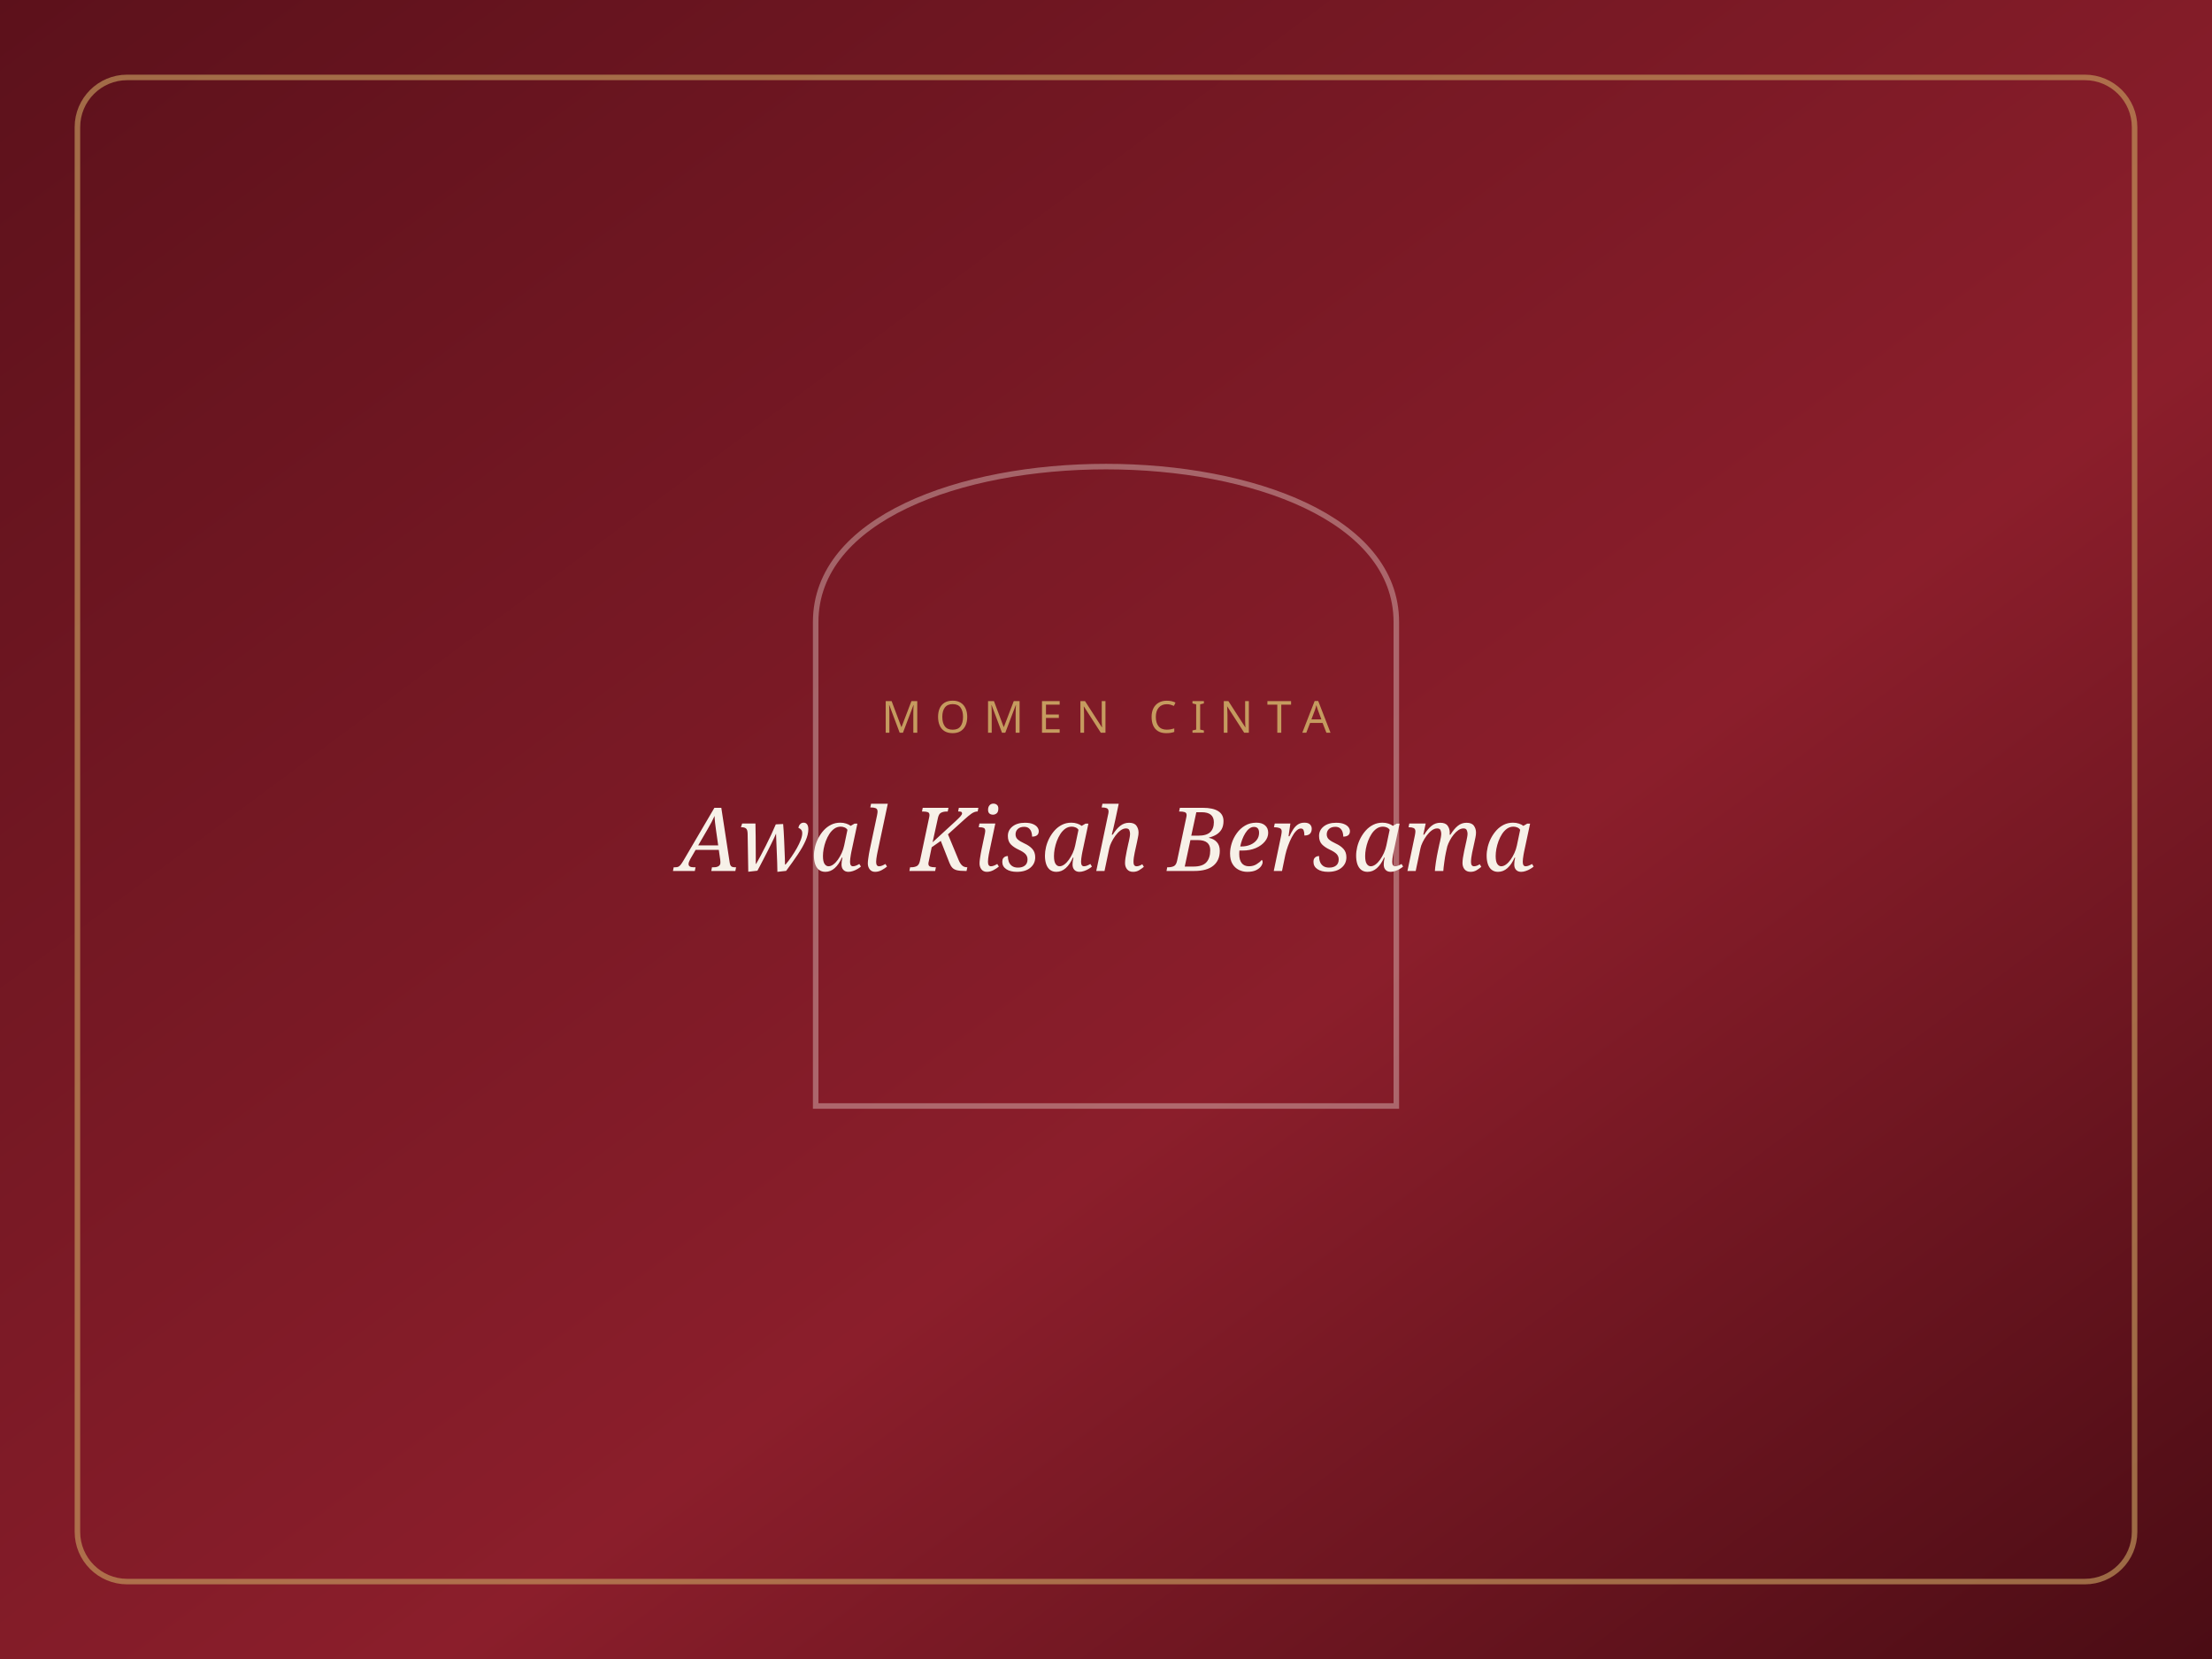
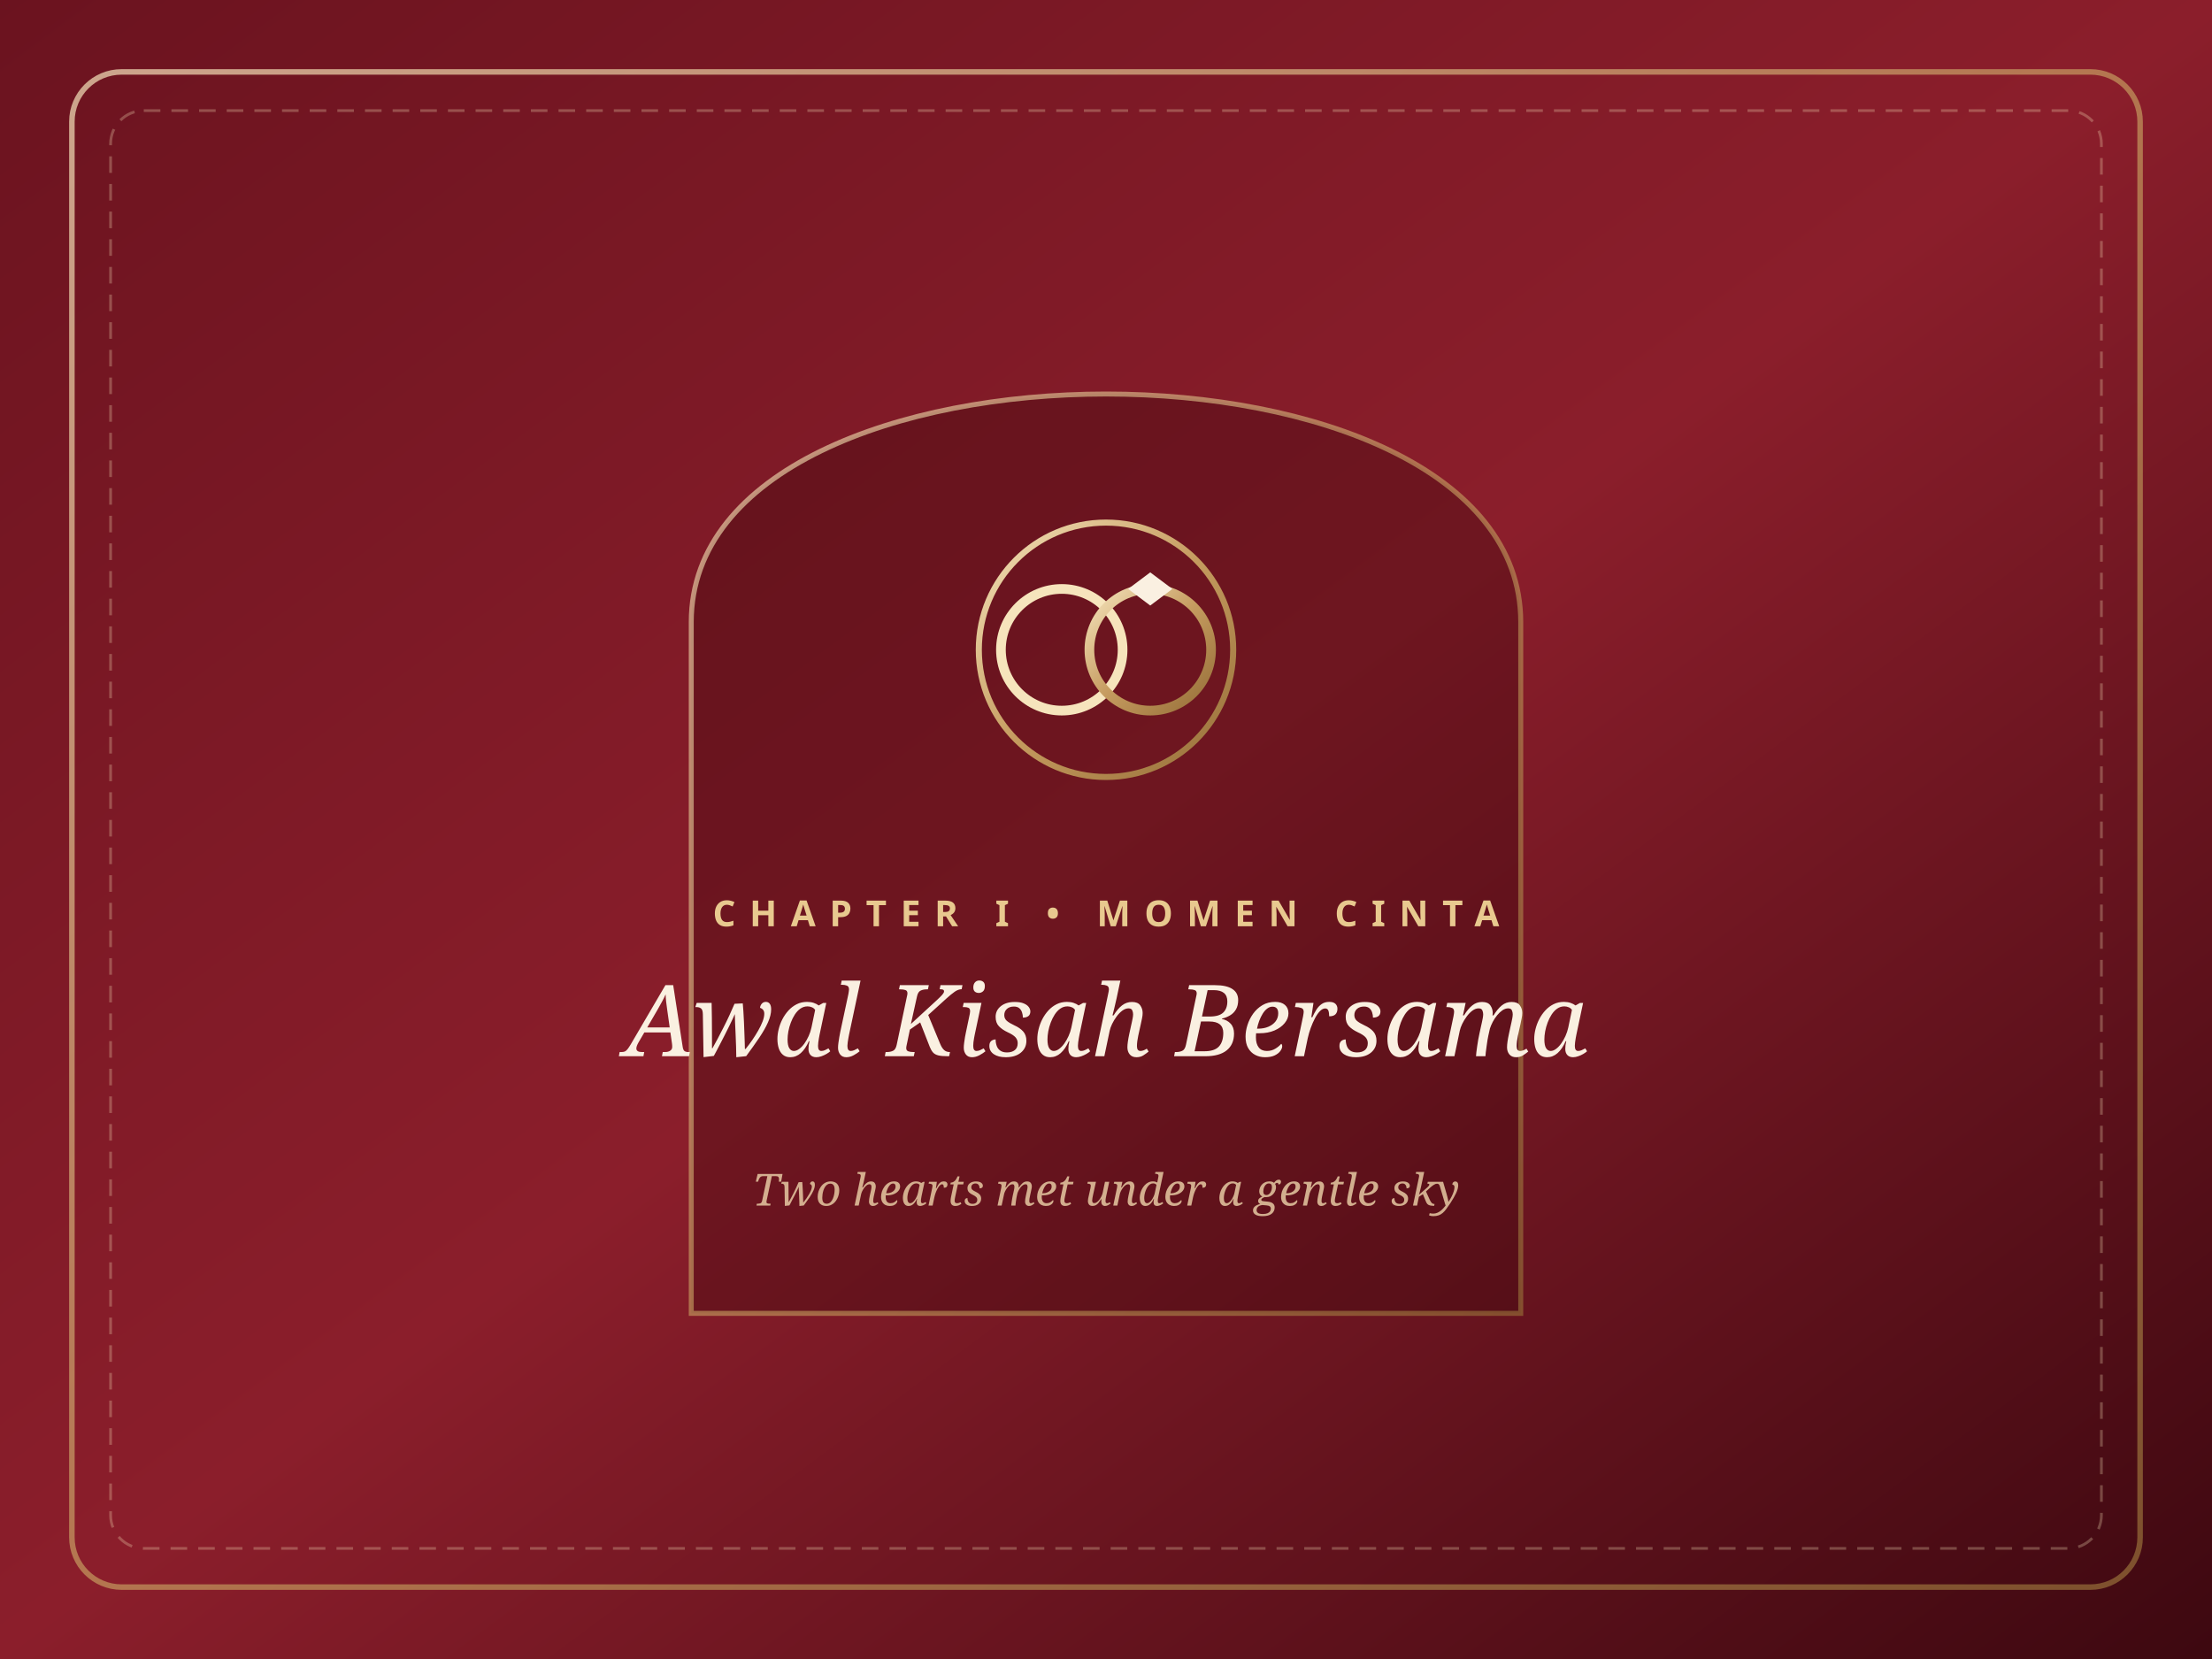
<svg xmlns="http://www.w3.org/2000/svg" viewBox="0 0 800 600" width="800" height="600">
  <defs>
    <linearGradient id="g1" x1="0" y1="0" x2="1" y2="1">
-       <stop offset="0%" stop-color="#5C111B" />
-       <stop offset="60%" stop-color="#8B1E2B" />
-       <stop offset="100%" stop-color="#4A0C14" />
+       <stop offset="0%" stop-color="#6B131F" />
+       <stop offset="50%" stop-color="#8B1E2B" />
+       <stop offset="100%" stop-color="#3D0810" />
+     </linearGradient>
+     <linearGradient id="gg1" x1="0" y1="0" x2="1" y2="1">
+       <stop offset="0%" stop-color="#F6E4BC" />
+       <stop offset="50%" stop-color="#C59B5F" />
+       <stop offset="100%" stop-color="#966E38" />
    </linearGradient>
  </defs>
  <rect width="800" height="600" fill="url(#g1)" />
-   <rect x="28" y="28" width="744" height="544" rx="18" fill="none" stroke="#C59B5F" stroke-opacity="0.65" stroke-width="2" />
-   <path d="M295 400 L295 225 C295 150 505 150 505 225 L505 400 Z" fill="none" stroke="#F7F1E8" stroke-opacity="0.35" stroke-width="2" />
-   <text x="400" y="265" text-anchor="middle" font-family="sans-serif" font-size="16" letter-spacing="5" fill="#C59B5F">MOMEN CINTA</text>
-   <text x="400" y="315" text-anchor="middle" font-family="Georgia, serif" font-style="italic" font-size="32" fill="#F7F1E8">Awal Kisah Bersama</text>
+   <rect x="26" y="26" width="748" height="548" rx="18" fill="none" stroke="url(#gg1)" stroke-opacity="0.7" stroke-width="2" />
+   <rect x="40" y="40" width="720" height="520" rx="12" fill="none" stroke="#F6E4BC" stroke-opacity="0.28" stroke-width="1" stroke-dasharray="6 4" />
+   <path d="M250 475 L250 225 C250 115 550 115 550 225 L550 475 Z" fill="#3B070E" fill-opacity="0.35" stroke="url(#gg1)" stroke-opacity="0.65" stroke-width="1.8" />
+   <circle cx="400" cy="235" r="46" fill="none" stroke="url(#gg1)" stroke-width="2.2" />
+   <circle cx="384" cy="235" r="22" fill="none" stroke="#F6E4BC" stroke-width="3.5" />
+   <circle cx="416" cy="235" r="22" fill="none" stroke="url(#gg1)" stroke-width="3.5" />
+   <polygon points="416,207 424,213 416,219 408,213" fill="#FAF0E1" />
+   <text x="400" y="335" text-anchor="middle" font-family="sans-serif" font-size="13" font-weight="600" letter-spacing="5" fill="#E8C98F">CHAPTER I • MOMEN CINTA</text>
+   <text x="400" y="382" text-anchor="middle" font-family="Georgia, serif" font-style="italic" font-size="36" fill="#FAF0E1">Awal Kisah Bersama</text>
+   <line x1="320" y1="406" x2="480" y2="406" stroke="url(#gg1)" stroke-width="1.2" stroke-opacity="0.7" />
+   <text x="400" y="436" text-anchor="middle" font-family="Georgia, serif" font-style="italic" font-size="16" fill="#E6C9A2" fill-opacity="0.85">Two hearts met under a gentle sky</text>
</svg>
